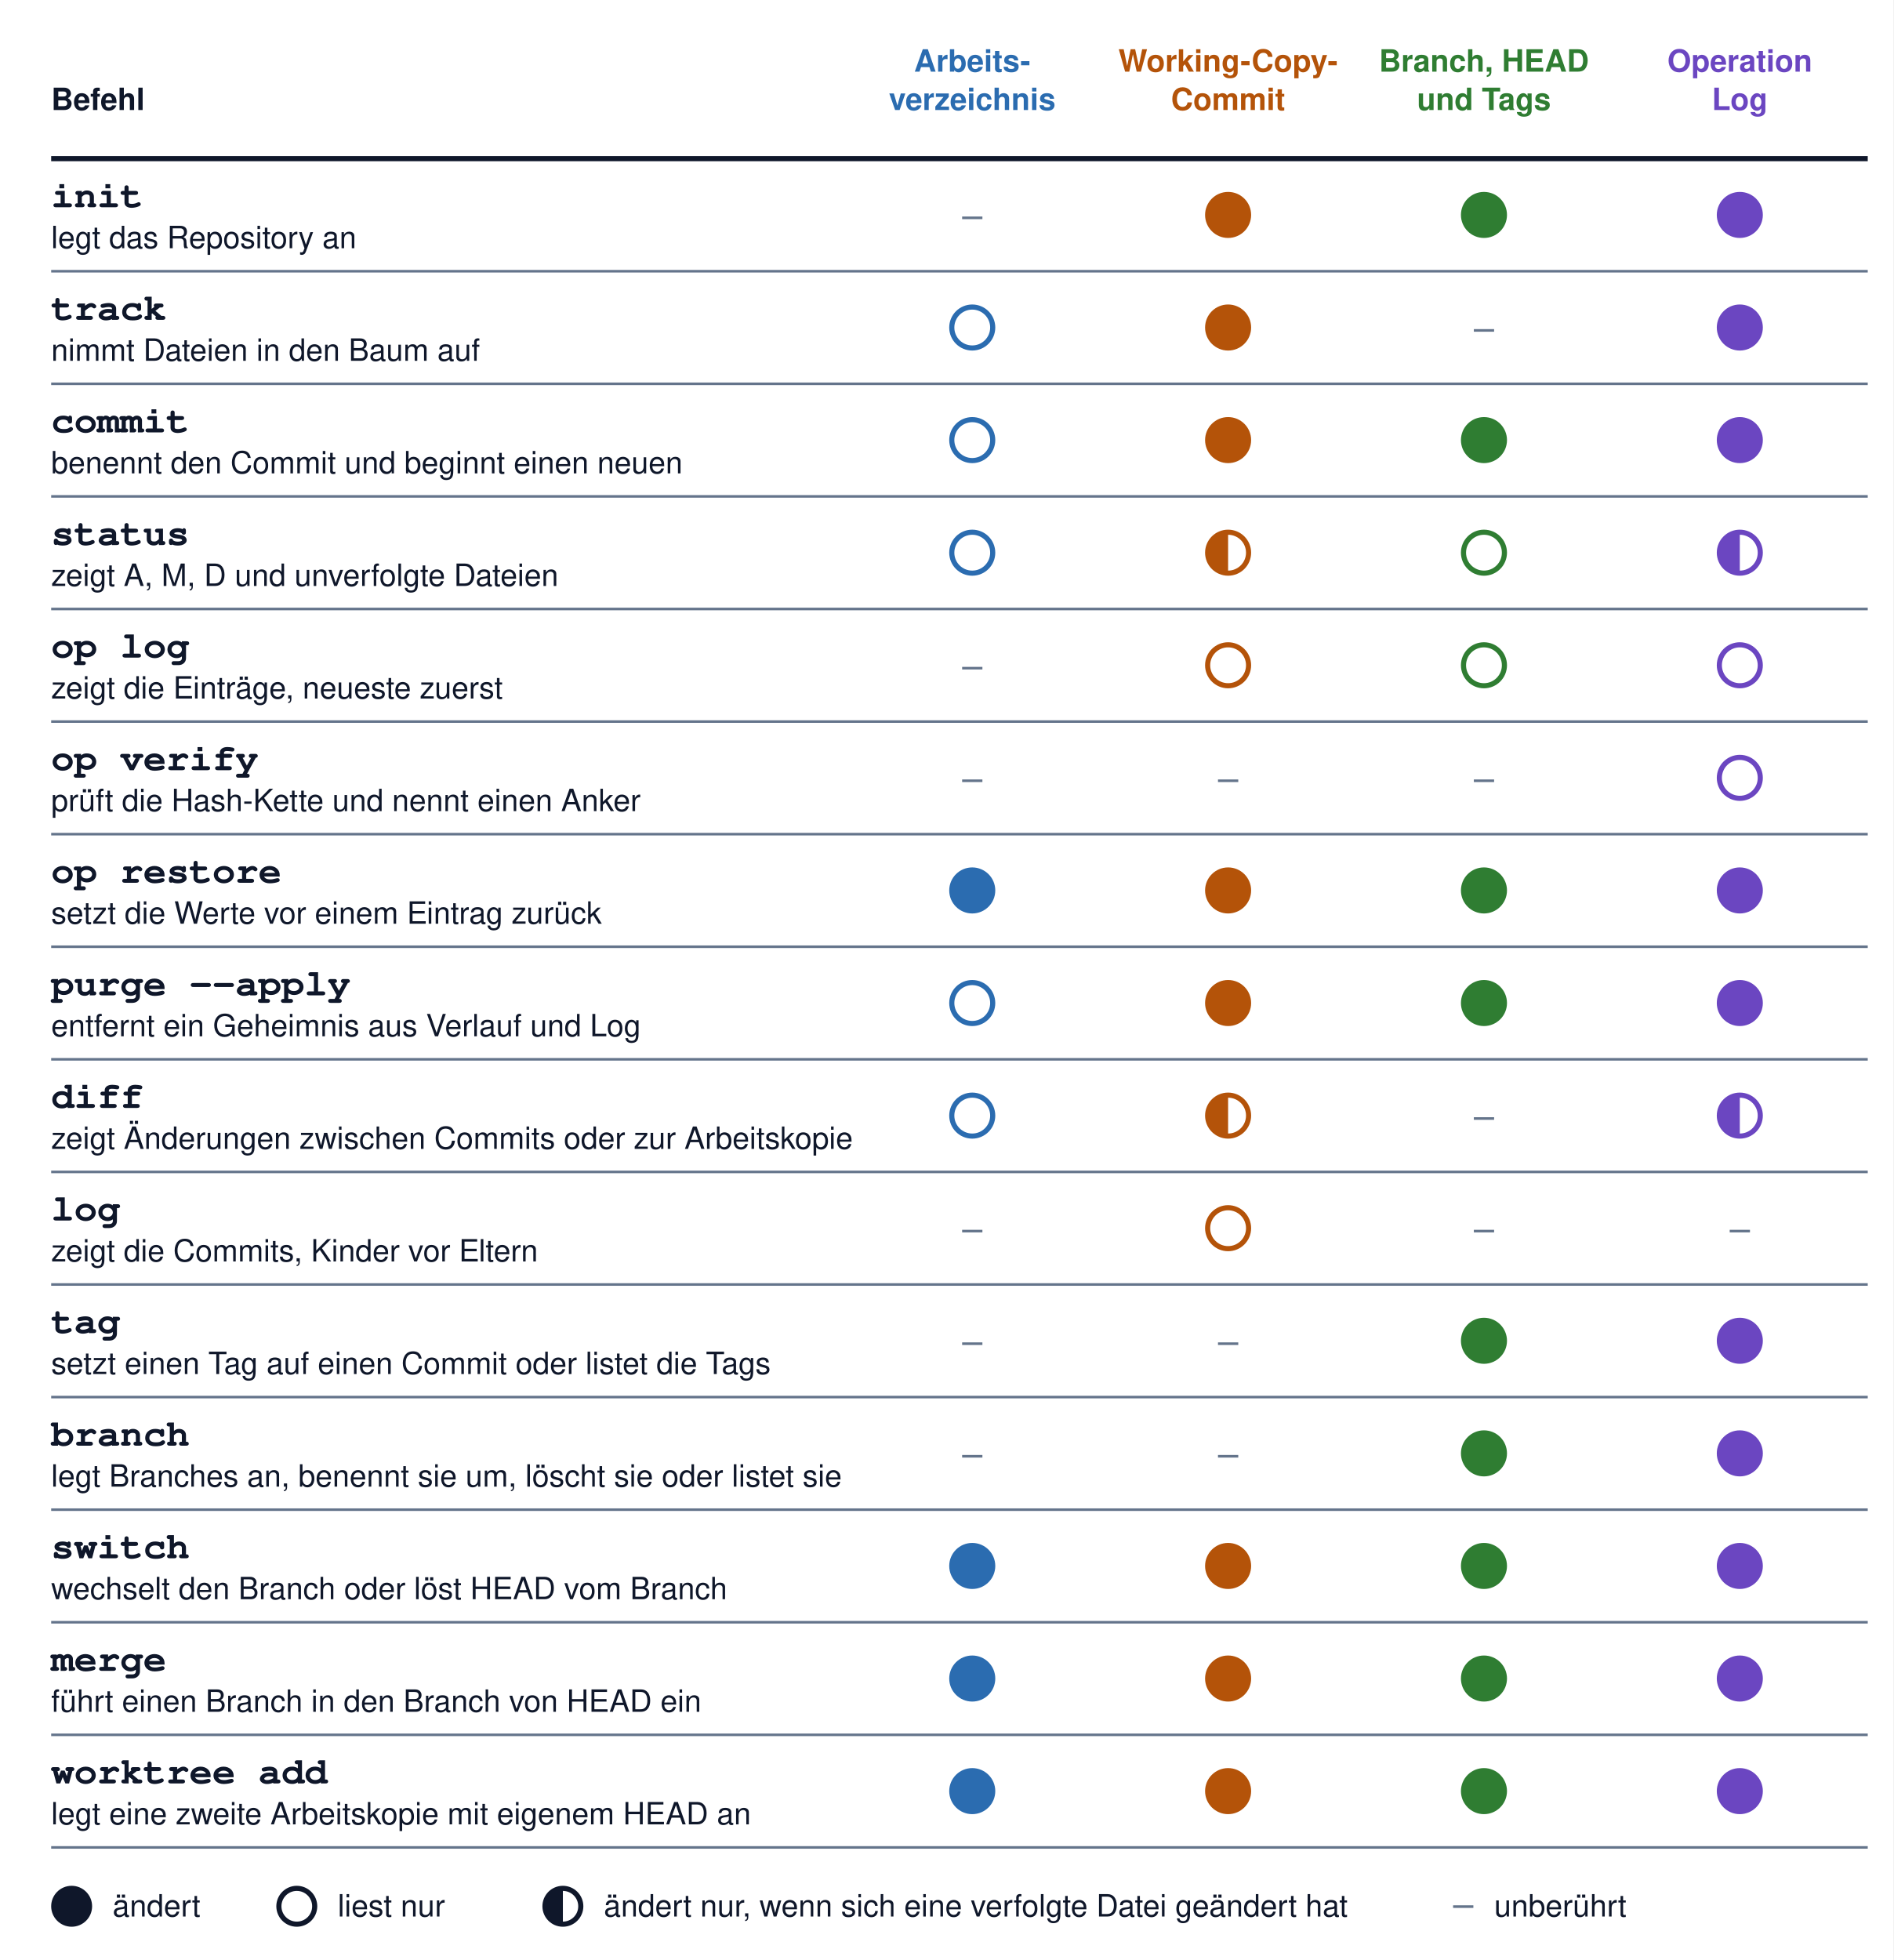
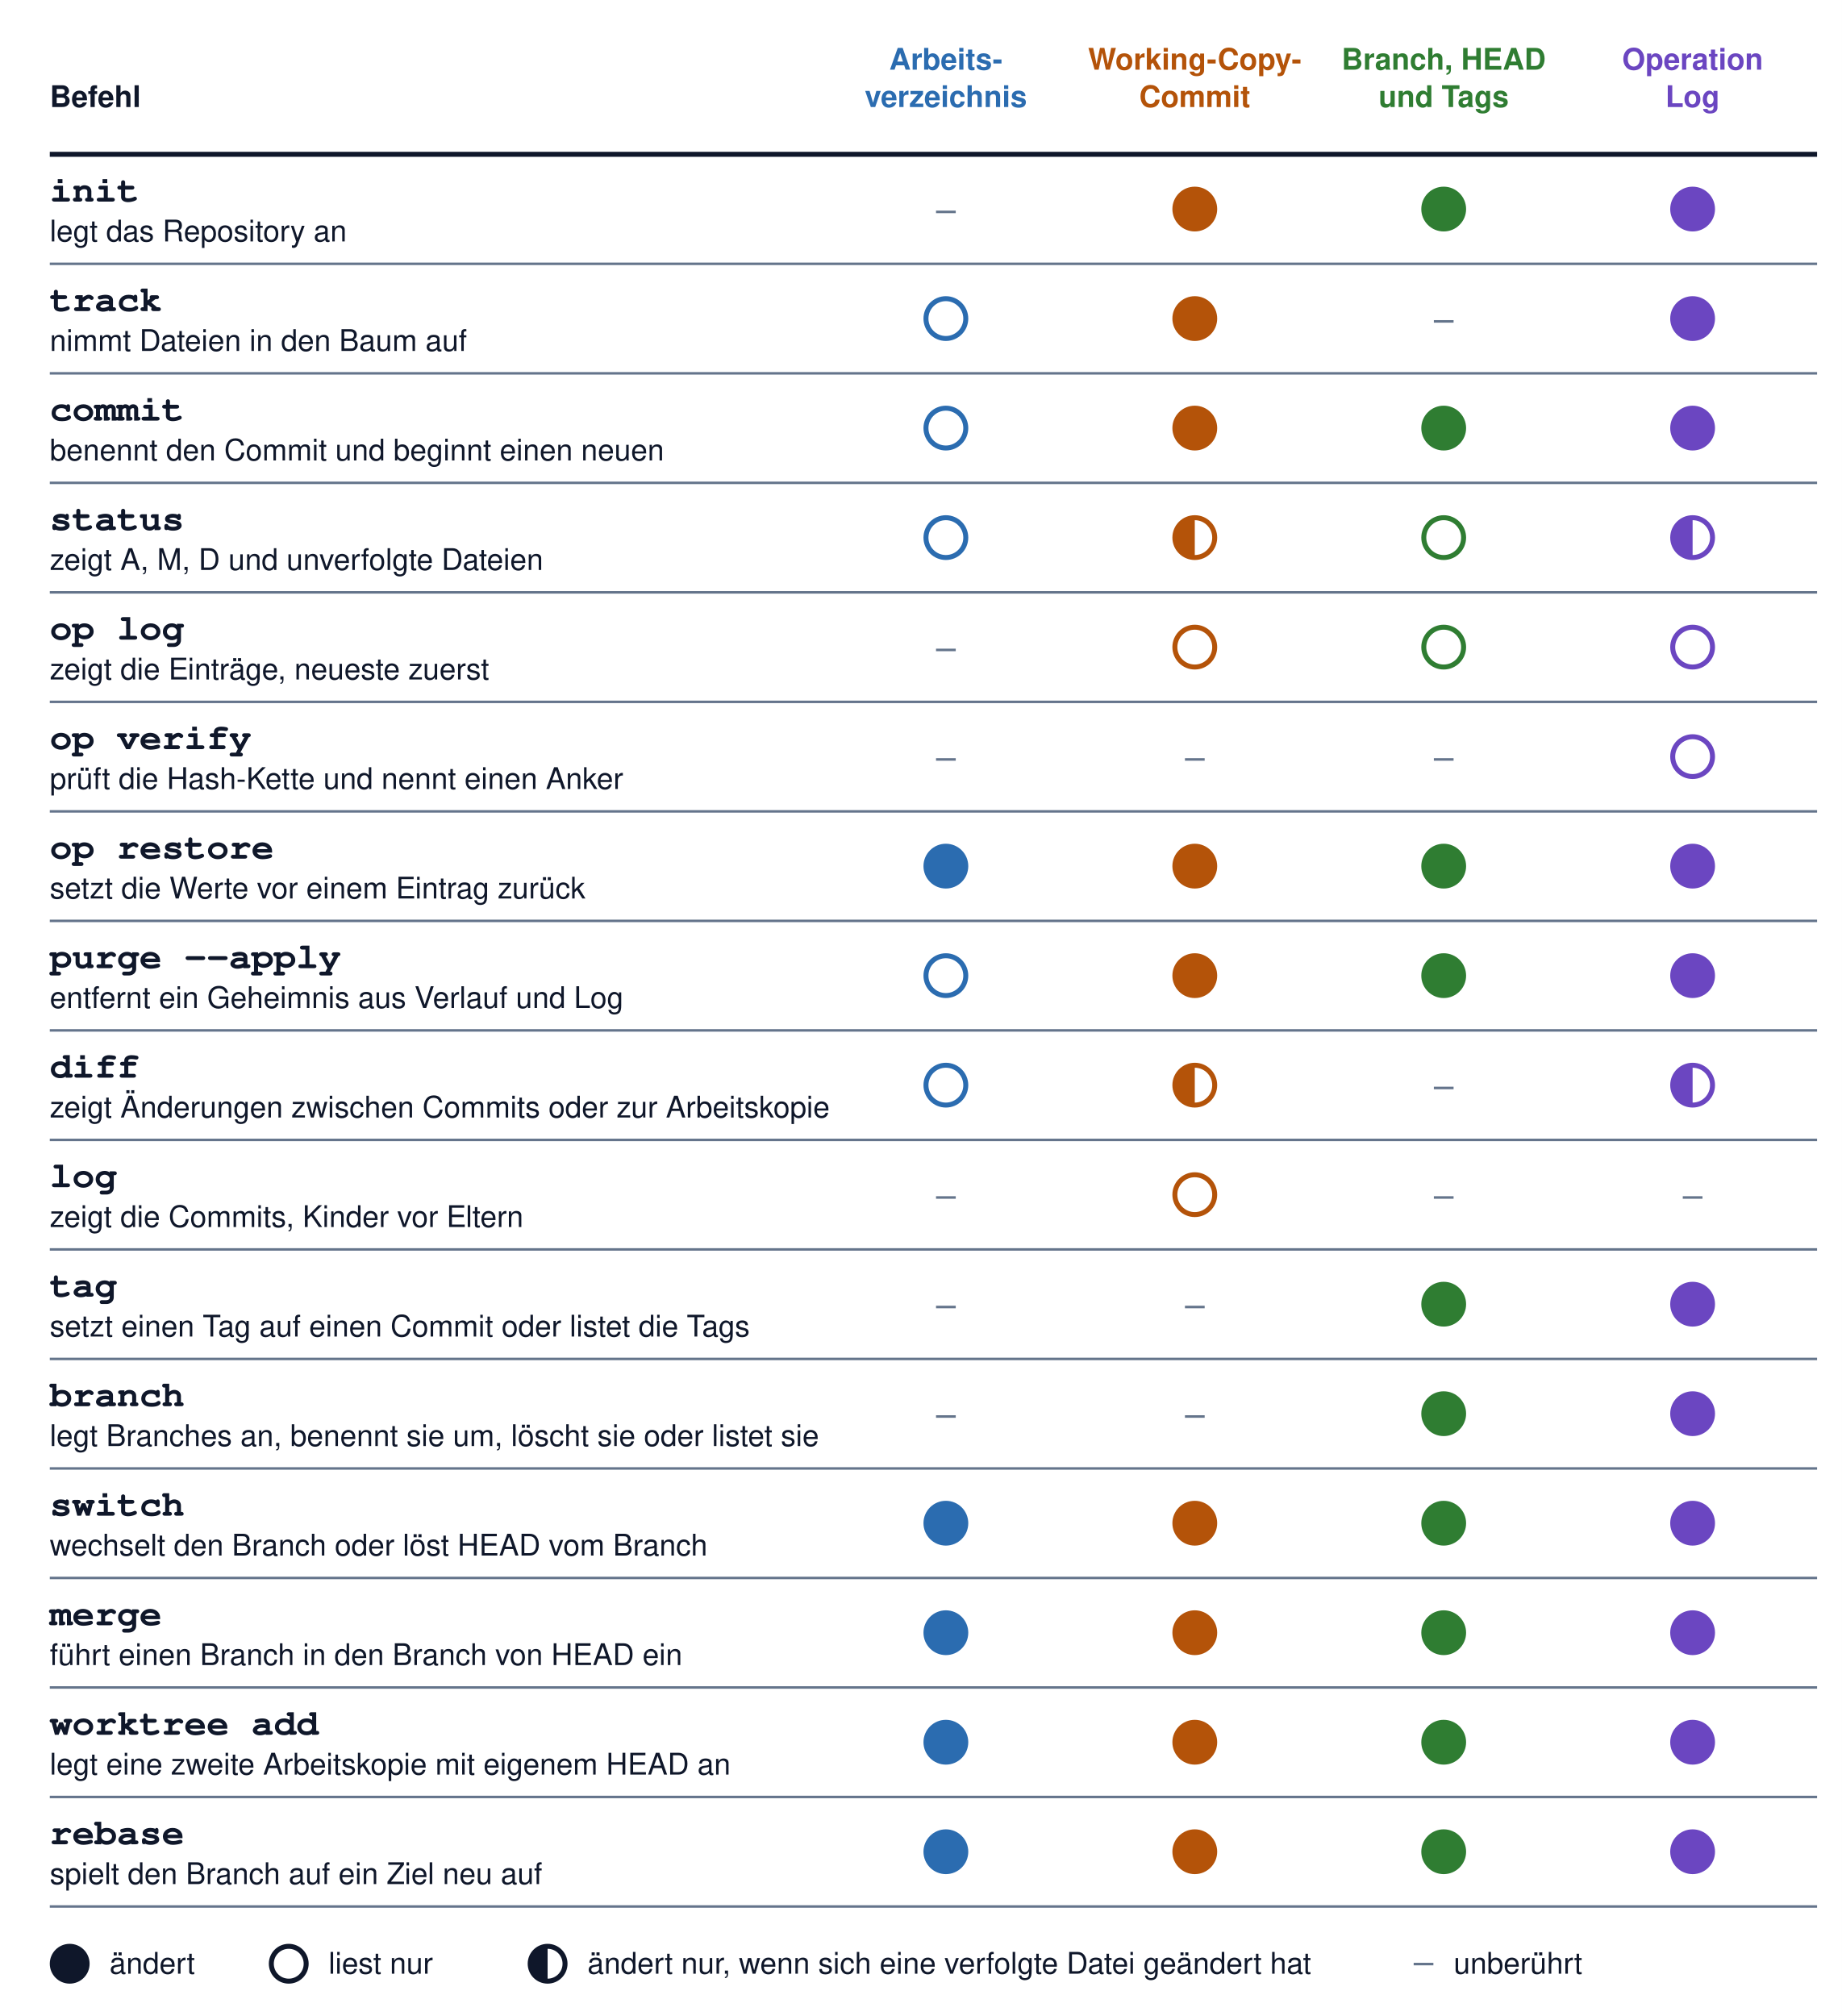
- <svg xmlns="http://www.w3.org/2000/svg" viewBox="0 0 740 766" font-family="Helvetica, Arial, sans-serif">
-   <rect x="0" y="0" width="740" height="766" fill="#FFFFFF" />
+ <svg xmlns="http://www.w3.org/2000/svg" viewBox="0 0 740 810" font-family="Helvetica, Arial, sans-serif">
+   <rect x="0" y="0" width="740" height="810" fill="#FFFFFF" />
  <g font-size="12" font-weight="bold" text-anchor="middle">
    <text x="380" y="28" fill="#2B6CB0">Arbeits-</text>
    <text x="380" y="43" fill="#2B6CB0">verzeichnis</text>
    <text x="480" y="28" fill="#B45309">Working-Copy-</text>
    <text x="480" y="43" fill="#B45309">Commit</text>
    <text x="580" y="28" fill="#2F7D32">Branch, HEAD</text>
    <text x="580" y="43" fill="#2F7D32">und Tags</text>
    <text x="680" y="28" fill="#6B46C1">Operation</text>
    <text x="680" y="43" fill="#6B46C1">Log</text>
  </g>
  <text x="20" y="43" font-size="12" font-weight="bold" fill="#0F172A">Befehl</text>
  <line x1="20" y1="62" x2="730" y2="62" stroke="#0F172A" stroke-width="2" />
  <g stroke="#64748B" stroke-width="1">
    <line x1="20" y1="106" x2="730" y2="106" />
    <line x1="20" y1="150" x2="730" y2="150" />
    <line x1="20" y1="194" x2="730" y2="194" />
    <line x1="20" y1="238" x2="730" y2="238" />
    <line x1="20" y1="282" x2="730" y2="282" />
    <line x1="20" y1="326" x2="730" y2="326" />
    <line x1="20" y1="370" x2="730" y2="370" />
    <line x1="20" y1="414" x2="730" y2="414" />
    <line x1="20" y1="458" x2="730" y2="458" />
    <line x1="20" y1="502" x2="730" y2="502" />
    <line x1="20" y1="546" x2="730" y2="546" />
    <line x1="20" y1="590" x2="730" y2="590" />
    <line x1="20" y1="634" x2="730" y2="634" />
    <line x1="20" y1="678" x2="730" y2="678" />
    <line x1="20" y1="722" x2="730" y2="722" />
+     <line x1="20" y1="766" x2="730" y2="766" />
  </g>
  <g fill="#0F172A">
    <text x="20" y="81" font-family="Courier, monospace" font-size="15" font-weight="bold">init</text>
    <text x="20" y="125" font-family="Courier, monospace" font-size="15" font-weight="bold">track</text>
    <text x="20" y="169" font-family="Courier, monospace" font-size="15" font-weight="bold">commit</text>
    <text x="20" y="213" font-family="Courier, monospace" font-size="15" font-weight="bold">status</text>
    <text x="20" y="257" font-family="Courier, monospace" font-size="15" font-weight="bold">op log</text>
    <text x="20" y="301" font-family="Courier, monospace" font-size="15" font-weight="bold">op verify</text>
    <text x="20" y="345" font-family="Courier, monospace" font-size="15" font-weight="bold">op restore</text>
    <text x="20" y="389" font-family="Courier, monospace" font-size="15" font-weight="bold">purge --apply</text>
    <text x="20" y="433" font-family="Courier, monospace" font-size="15" font-weight="bold">diff</text>
    <text x="20" y="477" font-family="Courier, monospace" font-size="15" font-weight="bold">log</text>
    <text x="20" y="521" font-family="Courier, monospace" font-size="15" font-weight="bold">tag</text>
    <text x="20" y="565" font-family="Courier, monospace" font-size="15" font-weight="bold">branch</text>
    <text x="20" y="609" font-family="Courier, monospace" font-size="15" font-weight="bold">switch</text>
    <text x="20" y="653" font-family="Courier, monospace" font-size="15" font-weight="bold">merge</text>
    <text x="20" y="697" font-family="Courier, monospace" font-size="15" font-weight="bold">worktree add</text>
+     <text x="20" y="741" font-family="Courier, monospace" font-size="15" font-weight="bold">rebase</text>
  </g>
  <g fill="#0F172A" font-size="12">
    <text x="20" y="97">legt das Repository an</text>
    <text x="20" y="141">nimmt Dateien in den Baum auf</text>
    <text x="20" y="185">benennt den Commit und beginnt einen neuen</text>
    <text x="20" y="229">zeigt A, M, D und unverfolgte Dateien</text>
    <text x="20" y="273">zeigt die Einträge, neueste zuerst</text>
    <text x="20" y="317">prüft die Hash-Kette und nennt einen Anker</text>
    <text x="20" y="361">setzt die Werte vor einem Eintrag zurück</text>
    <text x="20" y="405">entfernt ein Geheimnis aus Verlauf und Log</text>
    <text x="20" y="449">zeigt Änderungen zwischen Commits oder zur Arbeitskopie</text>
    <text x="20" y="493">zeigt die Commits, Kinder vor Eltern</text>
    <text x="20" y="537">setzt einen Tag auf einen Commit oder listet die Tags</text>
    <text x="20" y="581">legt Branches an, benennt sie um, löscht sie oder listet sie</text>
    <text x="20" y="625">wechselt den Branch oder löst HEAD vom Branch</text>
    <text x="20" y="669">führt einen Branch in den Branch von HEAD ein</text>
    <text x="20" y="713">legt eine zweite Arbeitskopie mit eigenem HEAD an</text>
+     <text x="20" y="757">spielt den Branch auf ein Ziel neu auf</text>
  </g>
  <circle cx="480" cy="84" r="9" fill="#B45309" />
  <circle cx="580" cy="84" r="9" fill="#2F7D32" />
  <circle cx="680" cy="84" r="9" fill="#6B46C1" />
  <text x="380" y="89" font-size="14" fill="#64748B" text-anchor="middle">–</text>
  <circle cx="380" cy="128" r="8" fill="none" stroke="#2B6CB0" stroke-width="2" />
  <circle cx="480" cy="128" r="9" fill="#B45309" />
  <text x="580" y="133" font-size="14" fill="#64748B" text-anchor="middle">–</text>
  <circle cx="680" cy="128" r="9" fill="#6B46C1" />
  <circle cx="380" cy="172" r="8" fill="none" stroke="#2B6CB0" stroke-width="2" />
  <circle cx="480" cy="172" r="9" fill="#B45309" />
  <circle cx="580" cy="172" r="9" fill="#2F7D32" />
  <circle cx="680" cy="172" r="9" fill="#6B46C1" />
  <circle cx="380" cy="216" r="8" fill="none" stroke="#2B6CB0" stroke-width="2" />
  <circle cx="480" cy="216" r="8" fill="none" stroke="#B45309" stroke-width="2" />
  <path d="M480,208 A8,8 0 0 0 480,224 Z" fill="#B45309" />
  <circle cx="580" cy="216" r="8" fill="none" stroke="#2F7D32" stroke-width="2" />
  <circle cx="680" cy="216" r="8" fill="none" stroke="#6B46C1" stroke-width="2" />
  <path d="M680,208 A8,8 0 0 0 680,224 Z" fill="#6B46C1" />
  <text x="380" y="265" font-size="14" fill="#64748B" text-anchor="middle">–</text>
  <circle cx="480" cy="260" r="8" fill="none" stroke="#B45309" stroke-width="2" />
  <circle cx="580" cy="260" r="8" fill="none" stroke="#2F7D32" stroke-width="2" />
  <circle cx="680" cy="260" r="8" fill="none" stroke="#6B46C1" stroke-width="2" />
  <text x="380" y="309" font-size="14" fill="#64748B" text-anchor="middle">–</text>
  <text x="480" y="309" font-size="14" fill="#64748B" text-anchor="middle">–</text>
  <text x="580" y="309" font-size="14" fill="#64748B" text-anchor="middle">–</text>
  <circle cx="680" cy="304" r="8" fill="none" stroke="#6B46C1" stroke-width="2" />
  <circle cx="380" cy="348" r="9" fill="#2B6CB0" />
  <circle cx="480" cy="348" r="9" fill="#B45309" />
  <circle cx="580" cy="348" r="9" fill="#2F7D32" />
  <circle cx="680" cy="348" r="9" fill="#6B46C1" />
  <circle cx="380" cy="392" r="8" fill="none" stroke="#2B6CB0" stroke-width="2" />
  <circle cx="480" cy="392" r="9" fill="#B45309" />
  <circle cx="580" cy="392" r="9" fill="#2F7D32" />
  <circle cx="680" cy="392" r="9" fill="#6B46C1" />
  <circle cx="380" cy="436" r="8" fill="none" stroke="#2B6CB0" stroke-width="2" />
  <circle cx="480" cy="436" r="8" fill="none" stroke="#B45309" stroke-width="2" />
  <path d="M480,428 A8,8 0 0 0 480,444 Z" fill="#B45309" />
  <text x="580" y="441" font-size="14" fill="#64748B" text-anchor="middle">–</text>
  <circle cx="680" cy="436" r="8" fill="none" stroke="#6B46C1" stroke-width="2" />
  <path d="M680,428 A8,8 0 0 0 680,444 Z" fill="#6B46C1" />
  <text x="380" y="485" font-size="14" fill="#64748B" text-anchor="middle">–</text>
  <circle cx="480" cy="480" r="8" fill="none" stroke="#B45309" stroke-width="2" />
  <text x="580" y="485" font-size="14" fill="#64748B" text-anchor="middle">–</text>
  <text x="680" y="485" font-size="14" fill="#64748B" text-anchor="middle">–</text>
  <text x="380" y="529" font-size="14" fill="#64748B" text-anchor="middle">–</text>
  <text x="480" y="529" font-size="14" fill="#64748B" text-anchor="middle">–</text>
  <circle cx="580" cy="524" r="9" fill="#2F7D32" />
  <circle cx="680" cy="524" r="9" fill="#6B46C1" />
  <text x="380" y="573" font-size="14" fill="#64748B" text-anchor="middle">–</text>
  <text x="480" y="573" font-size="14" fill="#64748B" text-anchor="middle">–</text>
  <circle cx="580" cy="568" r="9" fill="#2F7D32" />
  <circle cx="680" cy="568" r="9" fill="#6B46C1" />
  <circle cx="380" cy="612" r="9" fill="#2B6CB0" />
  <circle cx="480" cy="612" r="9" fill="#B45309" />
  <circle cx="580" cy="612" r="9" fill="#2F7D32" />
  <circle cx="680" cy="612" r="9" fill="#6B46C1" />
  <circle cx="380" cy="656" r="9" fill="#2B6CB0" />
  <circle cx="480" cy="656" r="9" fill="#B45309" />
  <circle cx="580" cy="656" r="9" fill="#2F7D32" />
  <circle cx="680" cy="656" r="9" fill="#6B46C1" />
  <circle cx="380" cy="700" r="9" fill="#2B6CB0" />
  <circle cx="480" cy="700" r="9" fill="#B45309" />
  <circle cx="580" cy="700" r="9" fill="#2F7D32" />
  <circle cx="680" cy="700" r="9" fill="#6B46C1" />
+   <circle cx="380" cy="744" r="9" fill="#2B6CB0" />
+   <circle cx="480" cy="744" r="9" fill="#B45309" />
+   <circle cx="580" cy="744" r="9" fill="#2F7D32" />
+   <circle cx="680" cy="744" r="9" fill="#6B46C1" />
  <g fill="#0F172A" font-size="12">
-     <circle cx="28" cy="745" r="8" fill="#0F172A" />
-     <text x="44" y="749">ändert</text>
-     <circle cx="116" cy="745" r="7" fill="none" stroke="#0F172A" stroke-width="2" />
-     <text x="132" y="749">liest nur</text>
-     <circle cx="220" cy="745" r="7" fill="none" stroke="#0F172A" stroke-width="2" />
-     <path d="M220,738 A7,7 0 0 0 220,752 Z" fill="#0F172A" />
-     <text x="236" y="749">ändert nur, wenn sich eine verfolgte Datei geändert hat</text>
-     <text x="568" y="749" font-size="14" fill="#64748B">–</text>
-     <text x="584" y="749">unberührt</text>
+     <circle cx="28" cy="789" r="8" fill="#0F172A" />
+     <text x="44" y="793">ändert</text>
+     <circle cx="116" cy="789" r="7" fill="none" stroke="#0F172A" stroke-width="2" />
+     <text x="132" y="793">liest nur</text>
+     <circle cx="220" cy="789" r="7" fill="none" stroke="#0F172A" stroke-width="2" />
+     <path d="M220,782 A7,7 0 0 0 220,796 Z" fill="#0F172A" />
+     <text x="236" y="793">ändert nur, wenn sich eine verfolgte Datei geändert hat</text>
+     <text x="568" y="793" font-size="14" fill="#64748B">–</text>
+     <text x="584" y="793">unberührt</text>
  </g>
</svg>
